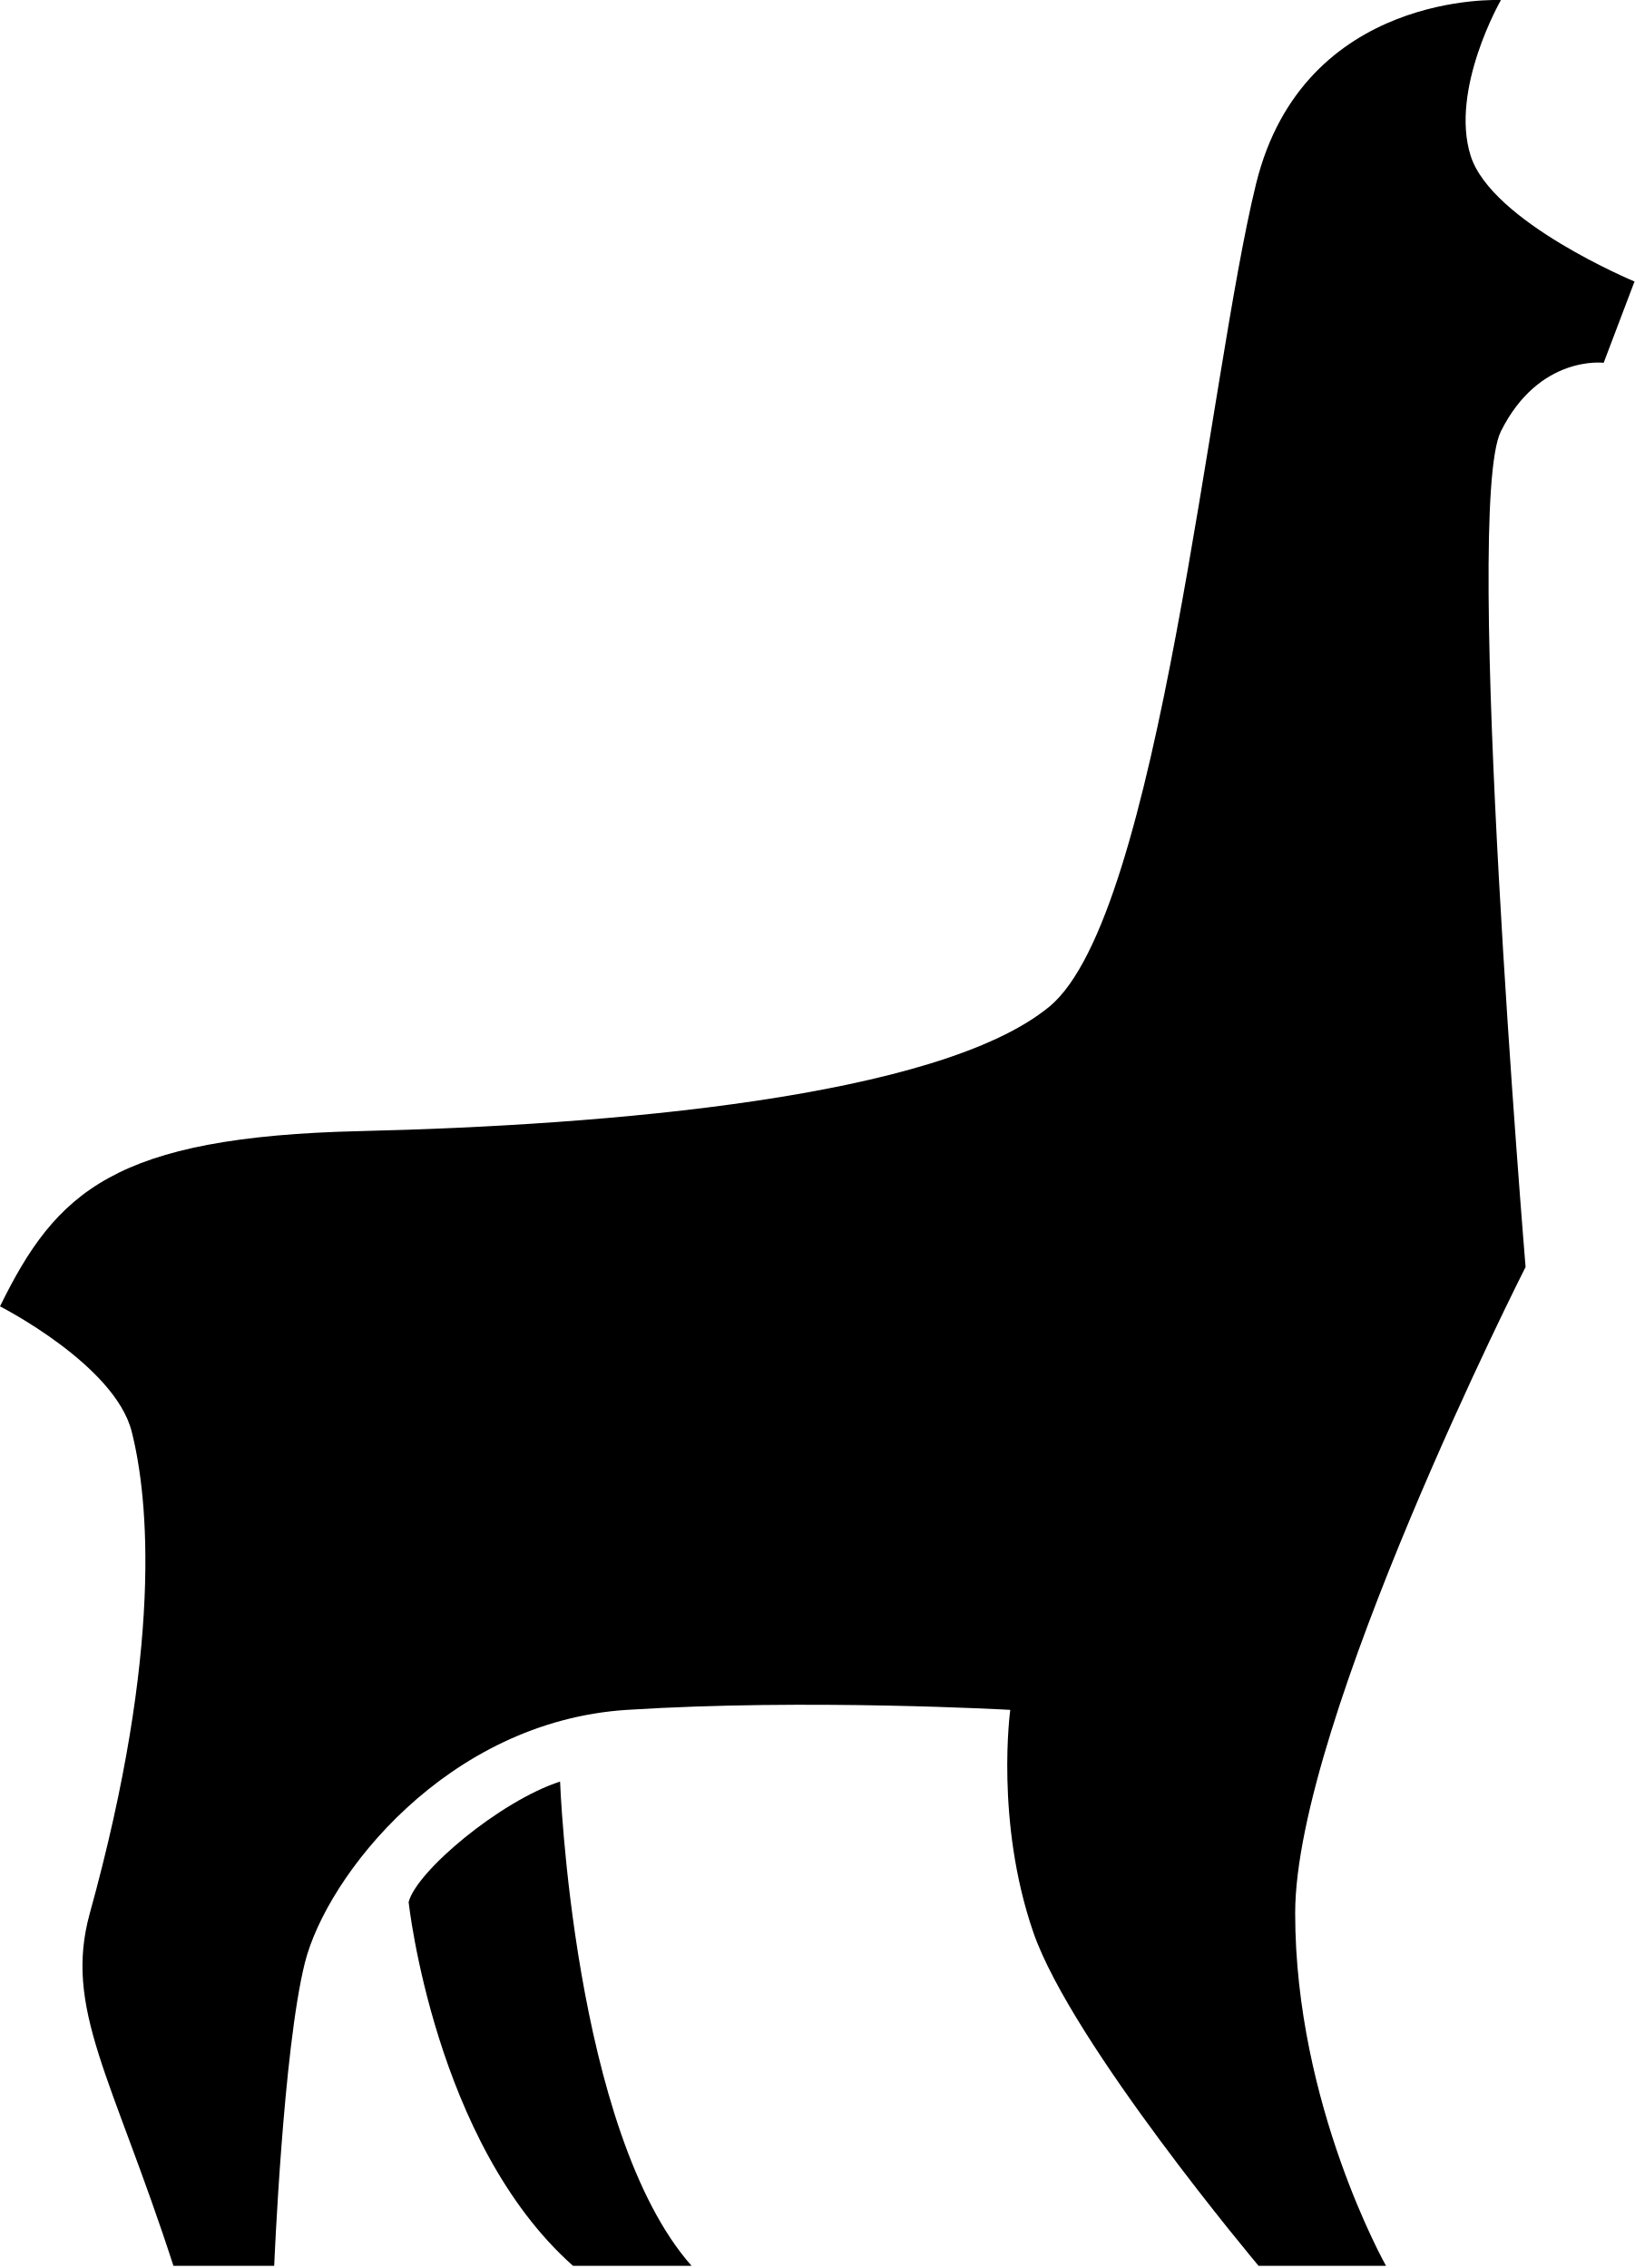
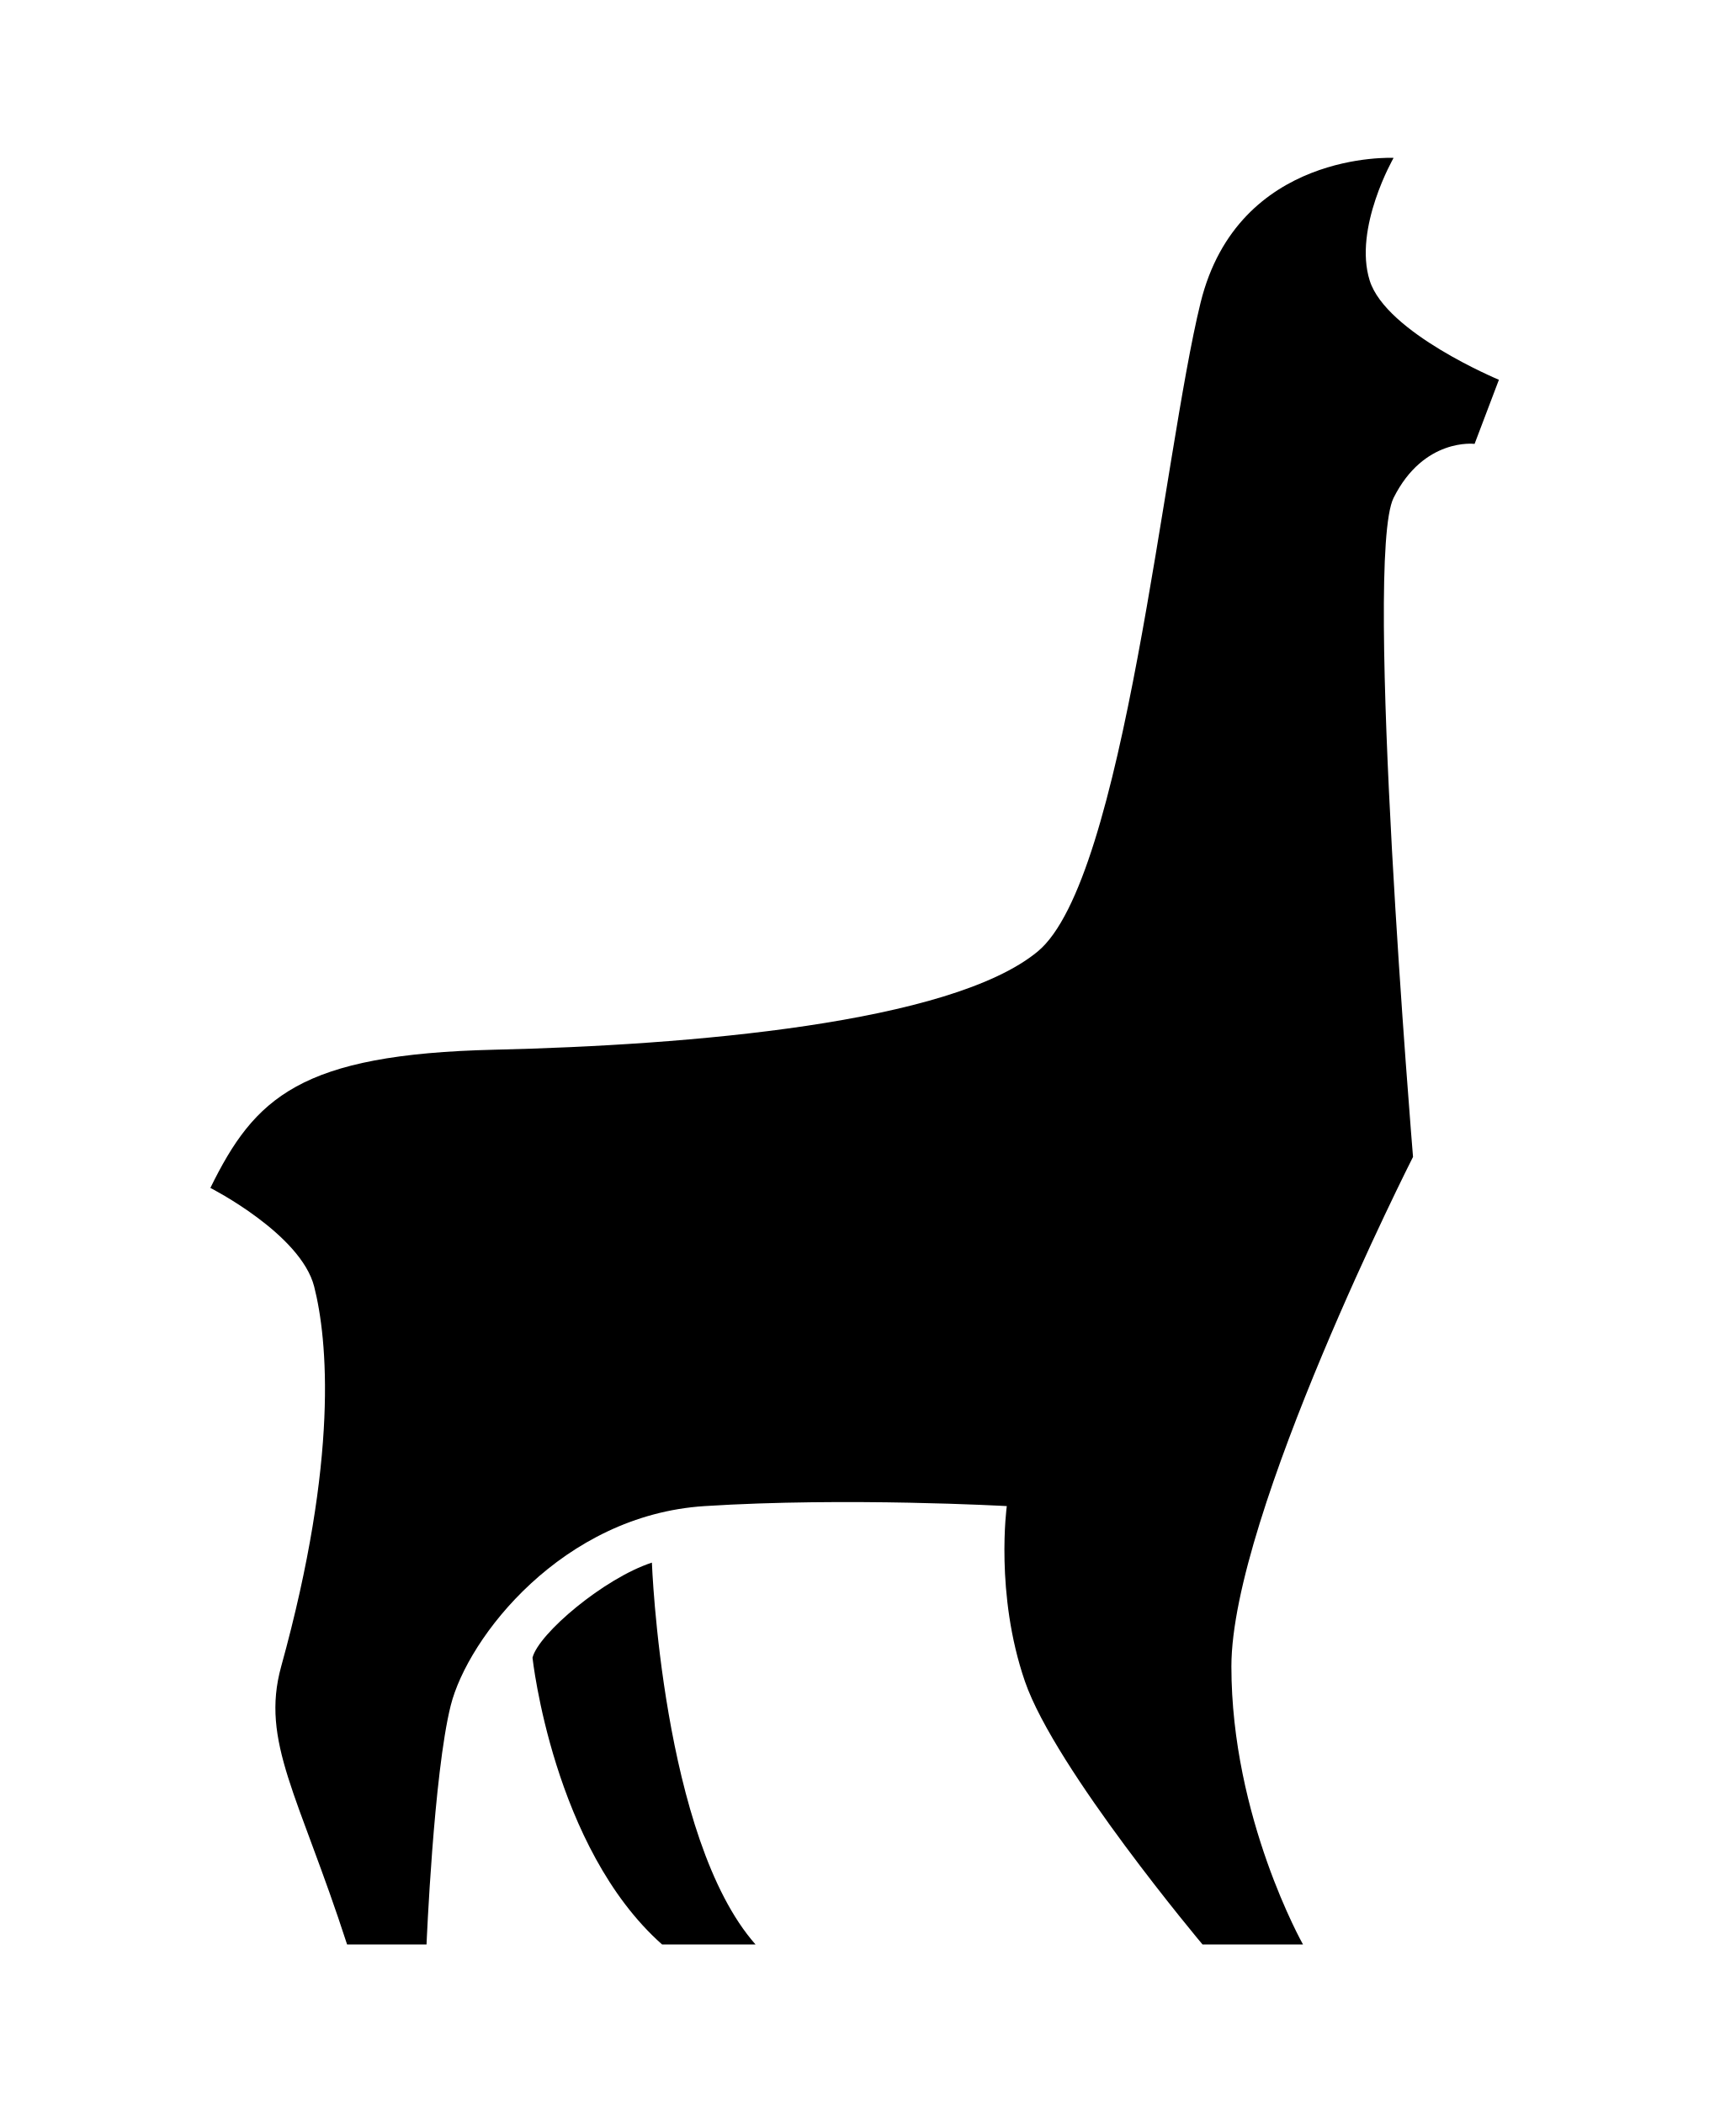
- <svg xmlns="http://www.w3.org/2000/svg" viewBox="0 0 49 68" fill="currentColor" role="img" aria-labelledby="title desc">
-   <path d="M31.462 30.178C34.763 27.448 36.226 11.31 37.655 5.509C39.084 -0.292 44.995 0.002 44.995 0.002C44.995 0.002 43.461 2.673 44.086 4.666C44.712 6.659 49 8.44 49 8.44L48.075 10.878C48.075 10.878 46.144 10.631 44.995 12.93C43.846 15.228 45.734 37.988 45.734 37.988C45.734 37.988 38.827 51.611 38.827 57.362C38.827 63.114 41.55 67.934 41.55 67.934H37.729C37.729 67.934 32.125 61.265 30.976 57.932C29.827 54.599 30.286 51.266 30.286 51.266C30.286 51.266 24.195 50.921 18.793 51.266C13.392 51.611 9.789 56.254 9.139 58.851C8.489 61.449 8.22 67.934 8.22 67.934H5.199C3.361 62.26 1.9 60.227 2.693 57.362C4.887 49.427 4.456 44.926 3.948 42.922C3.44 40.917 0 39.168 0 39.168C1.685 35.735 3.405 34.085 10.803 33.913C18.201 33.741 28.16 32.909 31.462 30.178Z" />
-   <path d="M12.25 57.03C12.25 57.03 13.03 64.253 17.177 67.934H20.731C17.177 63.908 16.79 53.415 16.79 53.415C14.982 54.004 12.48 56.111 12.25 57.03Z" />
+ <svg xmlns="http://www.w3.org/2000/svg" viewBox="0 0 66 80" fill="none">
+   <path d="M39.462 36.178C42.763 33.447 44.226 17.31 45.655 11.509C47.084 5.708 52.995 6.003 52.995 6.003C52.995 6.003 51.461 8.673 52.086 10.666C52.712 12.659 57 14.44 57 14.44L56.075 16.878C56.075 16.878 54.144 16.631 52.995 18.93C51.846 21.228 53.734 43.988 53.734 43.988C53.734 43.988 46.827 57.611 46.827 63.362C46.827 69.114 49.55 73.934 49.55 73.934H45.729C45.729 73.934 40.125 67.265 38.976 63.932C37.827 60.599 38.286 57.266 38.286 57.266C38.286 57.266 32.195 56.921 26.793 57.266C21.392 57.611 17.789 62.254 17.139 64.851C16.489 67.449 16.22 73.934 16.22 73.934H13.199C11.361 68.26 9.9 66.227 10.693 63.362C12.887 55.427 12.456 50.926 11.948 48.922C11.44 46.917 8 45.168 8 45.168C9.685 41.735 11.405 40.085 18.803 39.913C26.201 39.741 36.16 38.909 39.462 36.178Z" fill="currentColor" />
+   <path d="M20.25 63.03C20.25 63.03 21.03 70.253 25.177 73.934H28.731C25.177 69.909 24.79 59.415 24.79 59.415C22.982 60.004 20.48 62.111 20.25 63.03Z" fill="currentColor" />
</svg>
